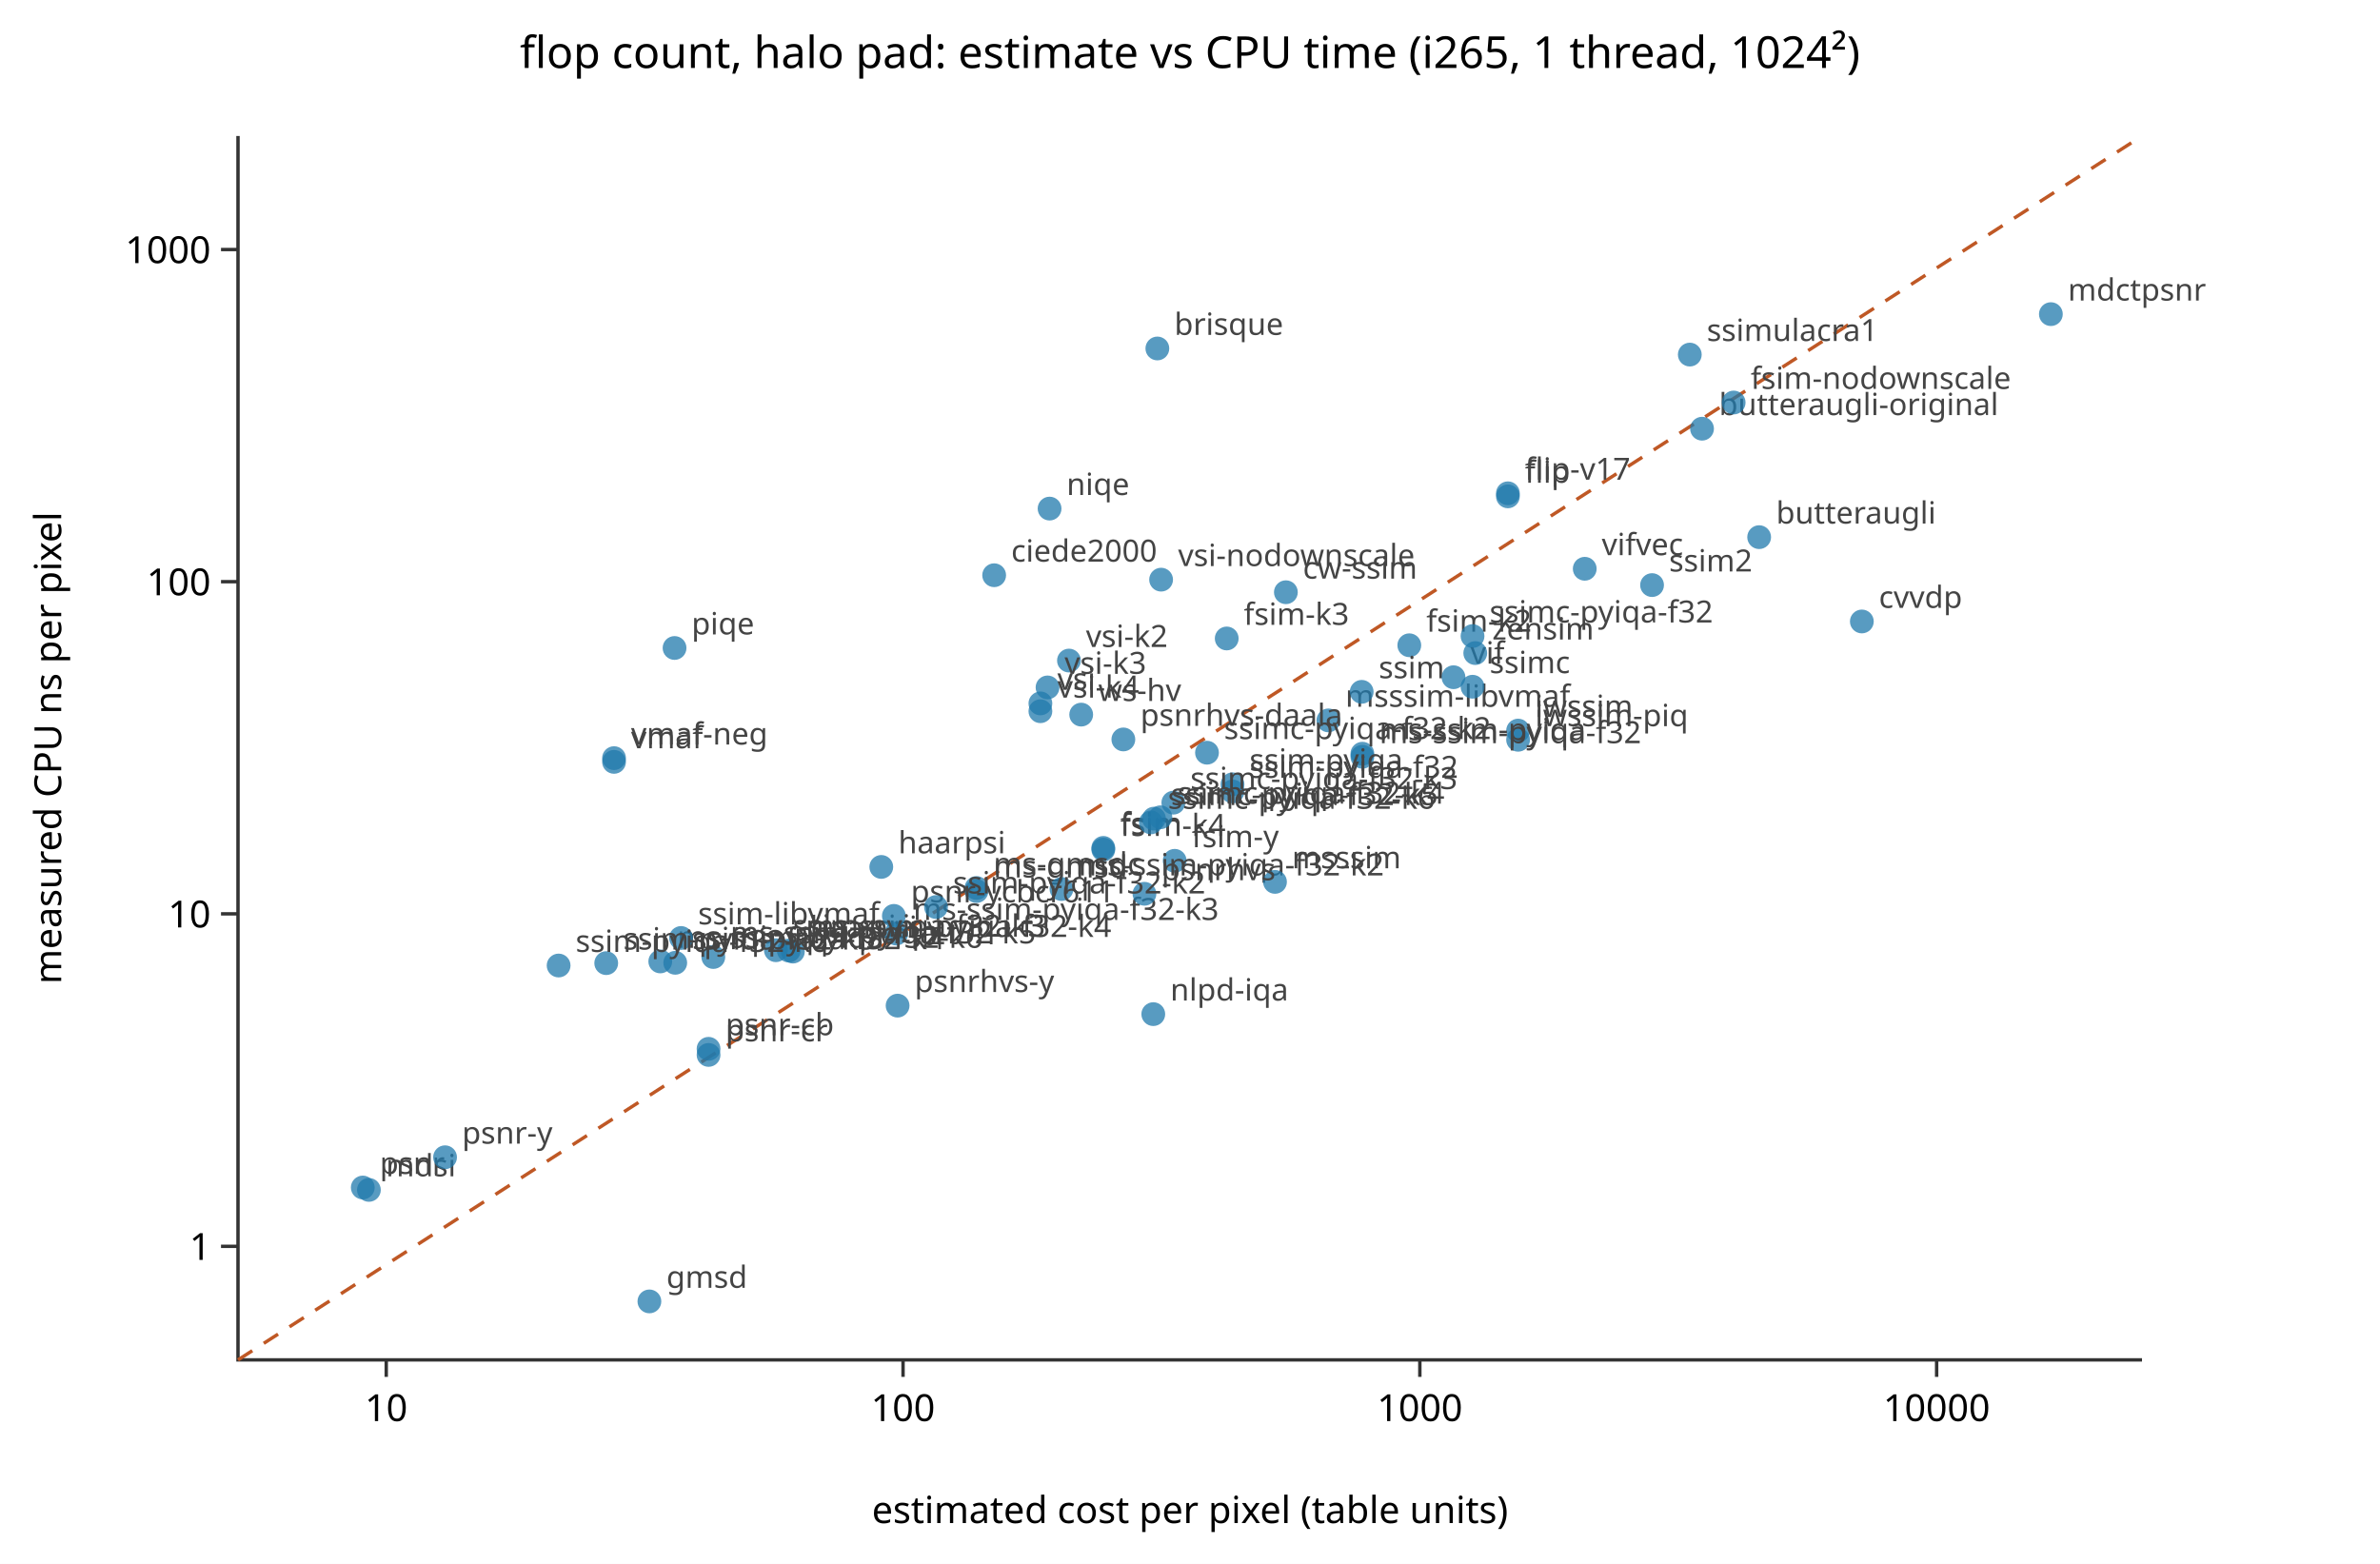
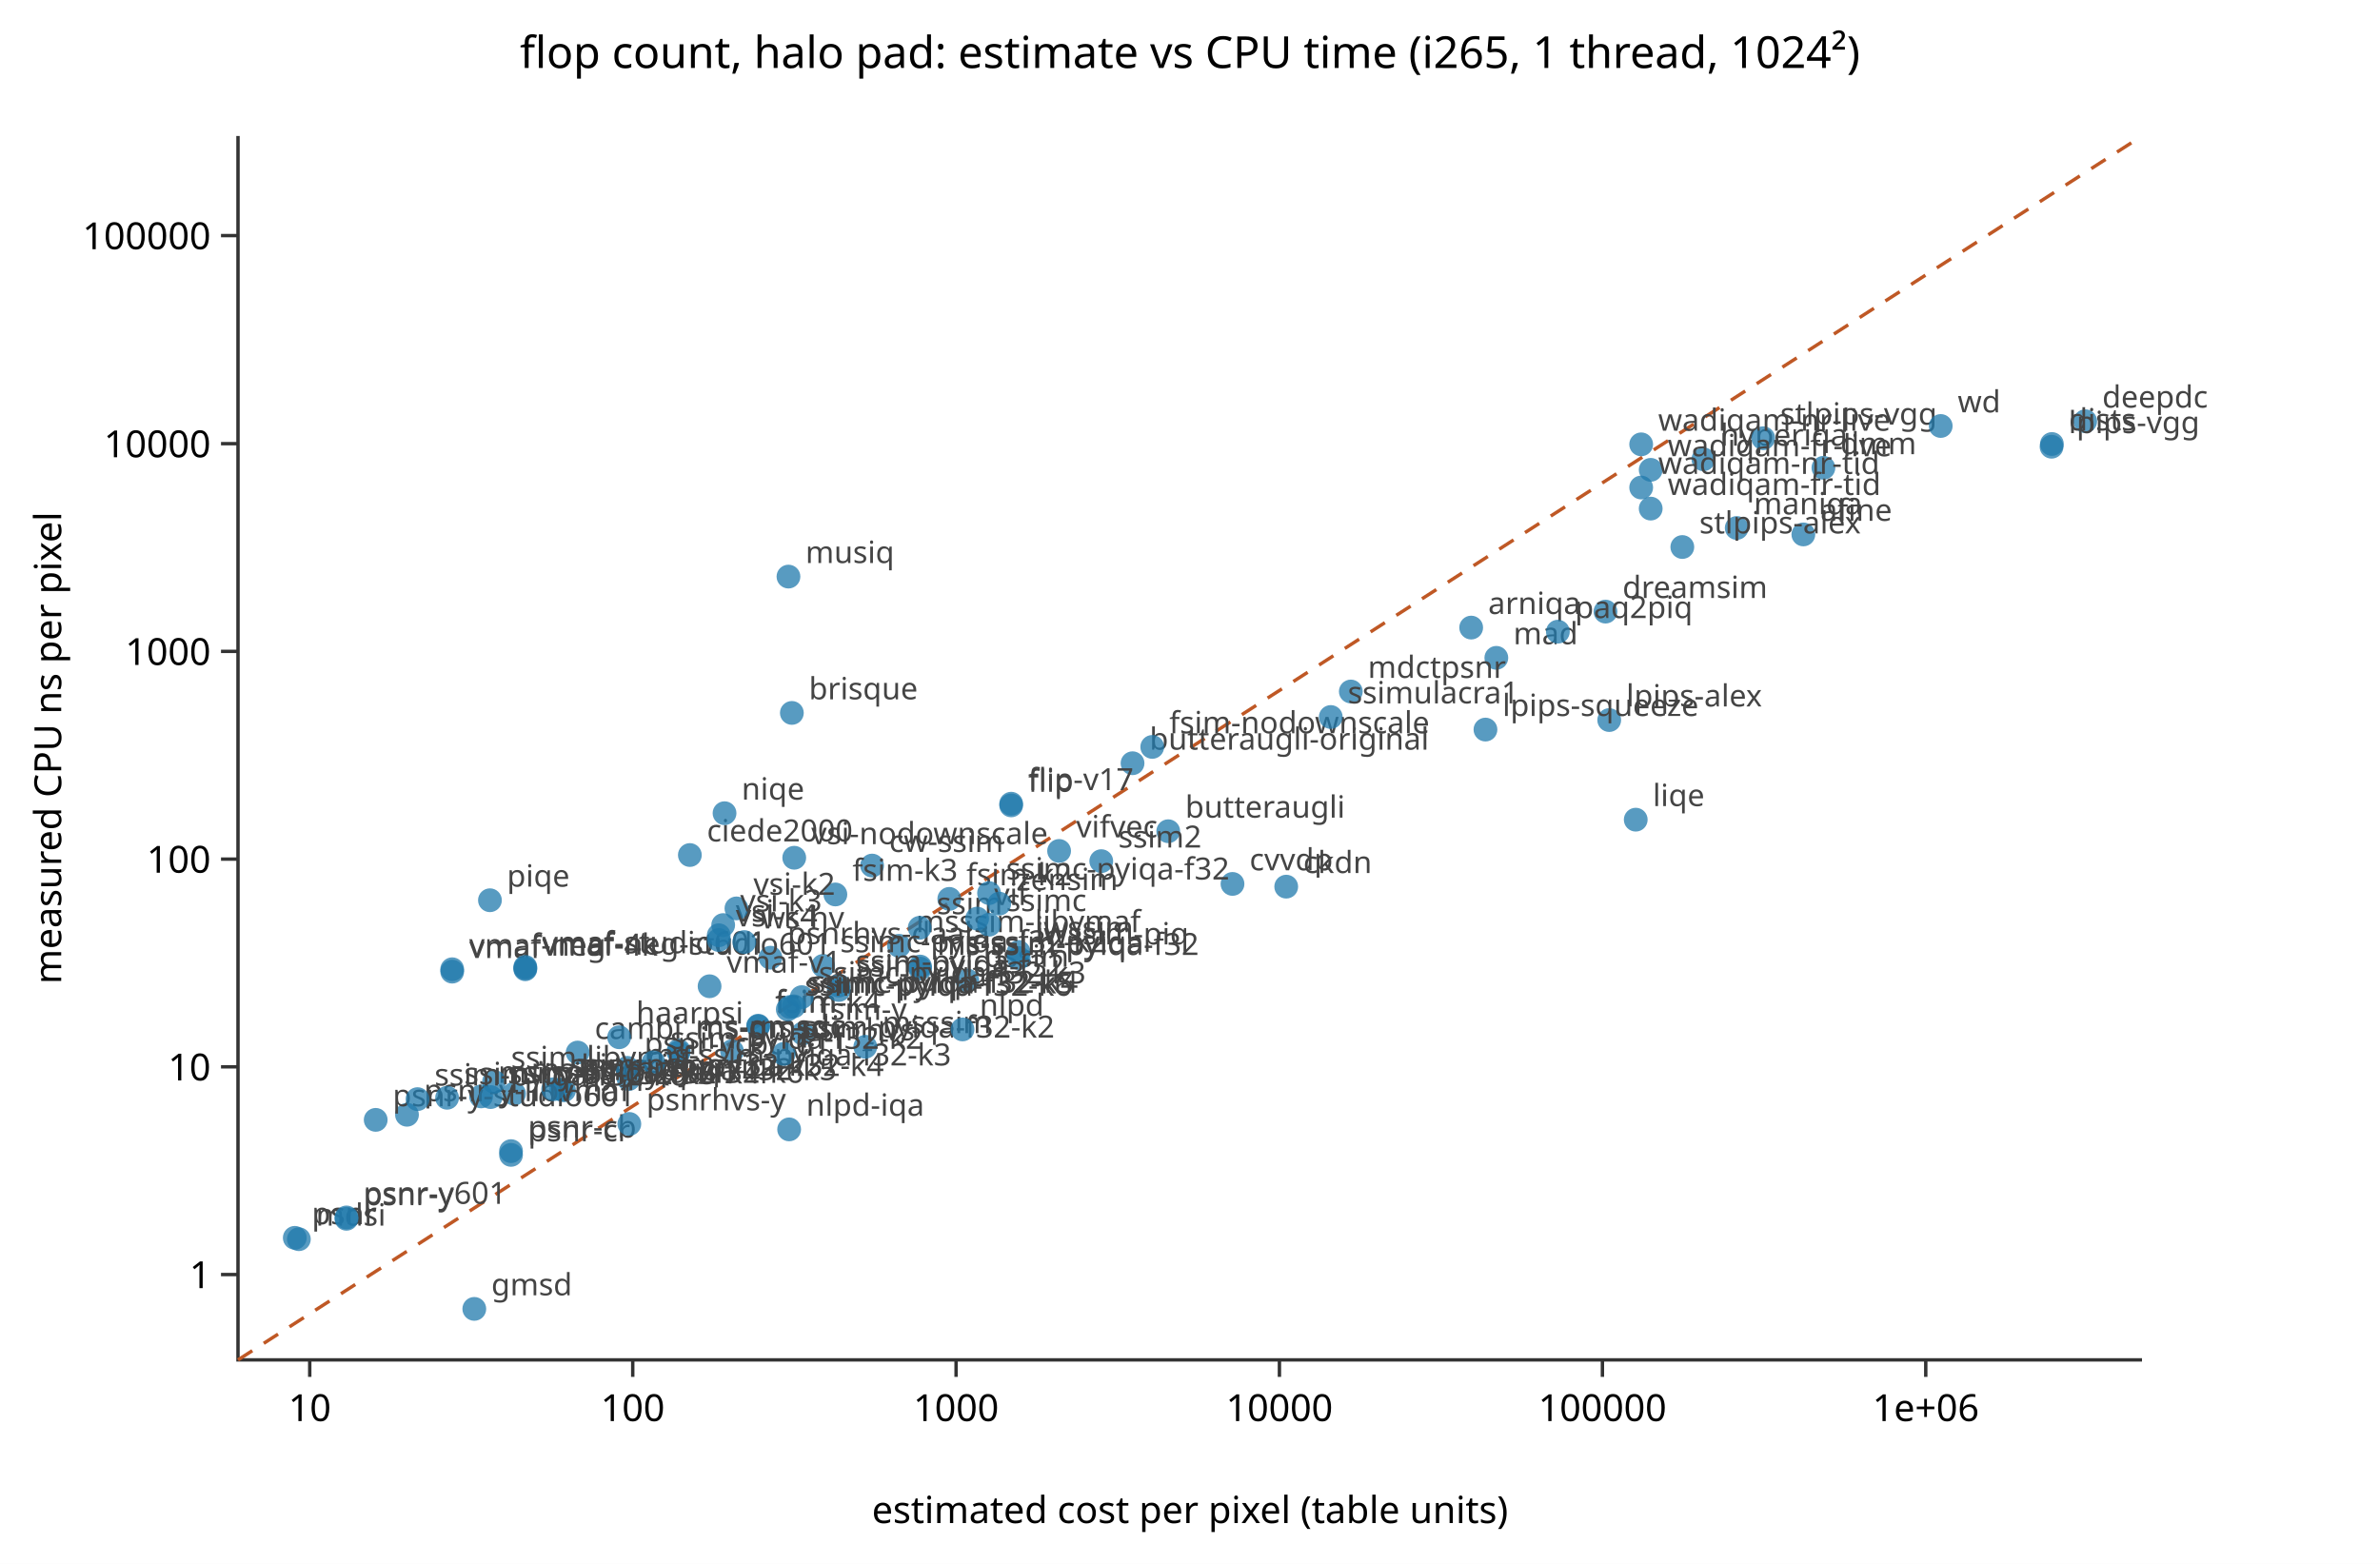
<svg xmlns="http://www.w3.org/2000/svg" viewBox="0 0 700 460" font-family="sans-serif" font-size="11">
  <rect width="700" height="460" fill="white" />
  <text x="350" y="20" text-anchor="middle" font-size="13">flop count, halo pad: estimate vs CPU time (i265, 1 thread, 1024²)</text>
  <path d="M70 40V400H630" fill="none" stroke="#333" />
-   <path d="M113.6 400v5" stroke="#333" />
-   <text x="113.6" y="418" text-anchor="middle">10</text>
-   <path d="M265.6 400v5" stroke="#333" />
-   <text x="265.6" y="418" text-anchor="middle">100</text>
-   <path d="M417.6 400v5" stroke="#333" />
-   <text x="417.6" y="418" text-anchor="middle">1000</text>
-   <path d="M569.6 400v5" stroke="#333" />
-   <text x="569.6" y="418" text-anchor="middle">10000</text>
-   <path d="M65 366.6h5" stroke="#333" />
-   <text x="62" y="370.6" text-anchor="end">1</text>
-   <path d="M65 268.8h5" stroke="#333" />
-   <text x="62" y="272.8" text-anchor="end">10</text>
-   <path d="M65 171.1h5" stroke="#333" />
-   <text x="62" y="175.1" text-anchor="end">100</text>
-   <path d="M65 73.4h5" stroke="#333" />
-   <text x="62" y="77.4" text-anchor="end">1000</text>
+   <path d="M91.1 400v5" stroke="#333" />
+   <text x="91.1" y="418" text-anchor="middle">10</text>
+   <path d="M186.1 400v5" stroke="#333" />
+   <text x="186.1" y="418" text-anchor="middle">100</text>
+   <path d="M281.2 400v5" stroke="#333" />
+   <text x="281.2" y="418" text-anchor="middle">1000</text>
+   <path d="M376.3 400v5" stroke="#333" />
+   <text x="376.3" y="418" text-anchor="middle">10000</text>
+   <path d="M471.3 400v5" stroke="#333" />
+   <text x="471.3" y="418" text-anchor="middle">100000</text>
+   <path d="M566.4 400v5" stroke="#333" />
+   <text x="566.4" y="418" text-anchor="middle">1e+06</text>
+   <path d="M65 374.9h5" stroke="#333" />
+   <text x="62" y="378.9" text-anchor="end">1</text>
+   <path d="M65 313.8h5" stroke="#333" />
+   <text x="62" y="317.8" text-anchor="end">10</text>
+   <path d="M65 252.7h5" stroke="#333" />
+   <text x="62" y="256.7" text-anchor="end">100</text>
+   <path d="M65 191.6h5" stroke="#333" />
+   <text x="62" y="195.6" text-anchor="end">1000</text>
+   <path d="M65 130.5h5" stroke="#333" />
+   <text x="62" y="134.5" text-anchor="end">10000</text>
+   <path d="M65 69.3h5" stroke="#333" />
+   <text x="62" y="73.3" text-anchor="end">100000</text>
  <path d="M70.0 400.0L630.0 40.0" stroke="#bf5825" stroke-dasharray="5 4" />
-   <circle cx="340.4" cy="102.5" r="3.5" fill="#2179ac" fill-opacity=".75" />
-   <text x="345.4" y="98.5" font-size="9" fill="#444">brisque</text>
-   <circle cx="517.4" cy="158.0" r="3.5" fill="#2179ac" fill-opacity=".75" />
-   <text x="522.4" y="154.0" font-size="9" fill="#444">butteraugli</text>
-   <circle cx="500.6" cy="126.1" r="3.5" fill="#2179ac" fill-opacity=".75" />
-   <text x="505.6" y="122.1" font-size="9" fill="#444">butteraugli-original</text>
-   <circle cx="292.4" cy="169.2" r="3.5" fill="#2179ac" fill-opacity=".75" />
-   <text x="297.4" y="165.2" font-size="9" fill="#444">ciede2000</text>
-   <circle cx="547.6" cy="182.8" r="3.5" fill="#2179ac" fill-opacity=".75" />
-   <text x="552.6" y="178.8" font-size="9" fill="#444">cvvdp</text>
-   <circle cx="378.2" cy="174.2" r="3.5" fill="#2179ac" fill-opacity=".75" />
-   <text x="383.2" y="170.2" font-size="9" fill="#444">cw-ssim</text>
-   <circle cx="443.5" cy="146.0" r="3.5" fill="#2179ac" fill-opacity=".75" />
-   <text x="448.5" y="142.0" font-size="9" fill="#444">flip</text>
-   <circle cx="443.5" cy="145.1" r="3.5" fill="#2179ac" fill-opacity=".75" />
-   <text x="448.5" y="141.1" font-size="9" fill="#444">flip-v17</text>
-   <circle cx="324.5" cy="249.4" r="3.5" fill="#2179ac" fill-opacity=".75" />
-   <text x="329.5" y="245.4" font-size="9" fill="#444">fsim</text>
-   <circle cx="414.5" cy="189.8" r="3.5" fill="#2179ac" fill-opacity=".75" />
-   <text x="419.5" y="185.8" font-size="9" fill="#444">fsim-k2</text>
-   <circle cx="360.8" cy="187.8" r="3.5" fill="#2179ac" fill-opacity=".75" />
-   <text x="365.8" y="183.8" font-size="9" fill="#444">fsim-k3</text>
-   <circle cx="324.5" cy="249.9" r="3.5" fill="#2179ac" fill-opacity=".75" />
-   <text x="329.5" y="245.9" font-size="9" fill="#444">fsim-k4</text>
-   <circle cx="509.9" cy="118.4" r="3.5" fill="#2179ac" fill-opacity=".75" />
-   <text x="514.9" y="114.4" font-size="9" fill="#444">fsim-nodownscale</text>
-   <circle cx="345.5" cy="253.2" r="3.5" fill="#2179ac" fill-opacity=".75" />
-   <text x="350.5" y="249.2" font-size="9" fill="#444">fsim-y</text>
-   <circle cx="191.0" cy="382.8" r="3.5" fill="#2179ac" fill-opacity=".75" />
-   <text x="196.0" y="378.8" font-size="9" fill="#444">gmsd</text>
-   <circle cx="259.2" cy="255.0" r="3.5" fill="#2179ac" fill-opacity=".75" />
-   <text x="264.2" y="251.0" font-size="9" fill="#444">haarpsi</text>
-   <circle cx="233.2" cy="279.9" r="3.5" fill="#2179ac" fill-opacity=".75" />
-   <text x="238.2" y="275.9" font-size="9" fill="#444">haarpsi-y</text>
-   <circle cx="446.5" cy="214.9" r="3.5" fill="#2179ac" fill-opacity=".75" />
-   <text x="451.5" y="210.9" font-size="9" fill="#444">iwssim</text>
-   <circle cx="446.5" cy="217.6" r="3.5" fill="#2179ac" fill-opacity=".75" />
-   <text x="451.5" y="213.6" font-size="9" fill="#444">iwssim-piq</text>
-   <circle cx="603.2" cy="92.4" r="3.5" fill="#2179ac" fill-opacity=".75" />
-   <text x="608.2" y="88.4" font-size="9" fill="#444">mdctpsnr</text>
-   <circle cx="108.5" cy="350.0" r="3.5" fill="#2179ac" fill-opacity=".75" />
-   <text x="113.5" y="346.0" font-size="9" fill="#444">mdsi</text>
-   <circle cx="287.2" cy="262.1" r="3.5" fill="#2179ac" fill-opacity=".75" />
-   <text x="292.2" y="258.1" font-size="9" fill="#444">ms-gmsd</text>
-   <circle cx="287.2" cy="261.2" r="3.5" fill="#2179ac" fill-opacity=".75" />
-   <text x="292.2" y="257.2" font-size="9" fill="#444">ms-gmsdc</text>
-   <circle cx="400.7" cy="221.7" r="3.5" fill="#2179ac" fill-opacity=".75" />
-   <text x="405.7" y="217.7" font-size="9" fill="#444">ms-ssim-pyiqa</text>
-   <circle cx="400.7" cy="222.6" r="3.5" fill="#2179ac" fill-opacity=".75" />
-   <text x="405.7" y="218.6" font-size="9" fill="#444">ms-ssim-pyiqa-f32</text>
-   <circle cx="312.2" cy="261.5" r="3.5" fill="#2179ac" fill-opacity=".75" />
-   <text x="317.2" y="257.5" font-size="9" fill="#444">ms-ssim-pyiqa-f32-k2</text>
-   <circle cx="263.6" cy="274.6" r="3.5" fill="#2179ac" fill-opacity=".75" />
-   <text x="268.6" y="270.6" font-size="9" fill="#444">ms-ssim-pyiqa-f32-k3</text>
-   <circle cx="232.0" cy="279.6" r="3.5" fill="#2179ac" fill-opacity=".75" />
-   <text x="237.0" y="275.6" font-size="9" fill="#444">ms-ssim-pyiqa-f32-k4</text>
-   <circle cx="209.8" cy="281.5" r="3.5" fill="#2179ac" fill-opacity=".75" />
-   <text x="214.8" y="277.5" font-size="9" fill="#444">ms-ssim-pyiqa-f32-k5</text>
-   <circle cx="194.2" cy="282.8" r="3.5" fill="#2179ac" fill-opacity=".75" />
-   <text x="199.2" y="278.8" font-size="9" fill="#444">ms-ssim-pyiqa-f32-k6</text>
-   <circle cx="375.0" cy="259.4" r="3.5" fill="#2179ac" fill-opacity=".75" />
-   <text x="380.0" y="255.4" font-size="9" fill="#444">msssim</text>
-   <circle cx="390.7" cy="211.9" r="3.5" fill="#2179ac" fill-opacity=".75" />
-   <text x="395.7" y="207.9" font-size="9" fill="#444">msssim-libvmaf</text>
-   <circle cx="308.7" cy="149.6" r="3.5" fill="#2179ac" fill-opacity=".75" />
-   <text x="313.7" y="145.6" font-size="9" fill="#444">niqe</text>
-   <circle cx="339.2" cy="298.3" r="3.5" fill="#2179ac" fill-opacity=".75" />
-   <text x="344.2" y="294.3" font-size="9" fill="#444">nlpd-iqa</text>
-   <circle cx="198.4" cy="190.6" r="3.5" fill="#2179ac" fill-opacity=".75" />
-   <text x="203.4" y="186.6" font-size="9" fill="#444">piqe</text>
-   <circle cx="106.7" cy="349.3" r="3.5" fill="#2179ac" fill-opacity=".75" />
-   <text x="111.7" y="345.3" font-size="9" fill="#444">psnr</text>
-   <circle cx="208.4" cy="308.5" r="3.5" fill="#2179ac" fill-opacity=".75" />
-   <text x="213.4" y="304.5" font-size="9" fill="#444">psnr-cb</text>
-   <circle cx="208.4" cy="310.3" r="3.5" fill="#2179ac" fill-opacity=".75" />
-   <text x="213.4" y="306.3" font-size="9" fill="#444">psnr-cr</text>
-   <circle cx="130.9" cy="340.4" r="3.5" fill="#2179ac" fill-opacity=".75" />
-   <text x="135.9" y="336.4" font-size="9" fill="#444">psnr-y</text>
-   <circle cx="262.9" cy="269.4" r="3.5" fill="#2179ac" fill-opacity=".75" />
-   <text x="267.9" y="265.4" font-size="9" fill="#444">psnr-ycbcr611</text>
-   <circle cx="336.6" cy="262.9" r="3.5" fill="#2179ac" fill-opacity=".75" />
-   <text x="341.6" y="258.9" font-size="9" fill="#444">psnrhvs</text>
-   <circle cx="330.4" cy="217.5" r="3.5" fill="#2179ac" fill-opacity=".75" />
-   <text x="335.4" y="213.5" font-size="9" fill="#444">psnrhvs-daala</text>
-   <circle cx="264.0" cy="295.8" r="3.5" fill="#2179ac" fill-opacity=".75" />
-   <text x="269.0" y="291.8" font-size="9" fill="#444">psnrhvs-y</text>
-   <circle cx="400.5" cy="203.5" r="3.5" fill="#2179ac" fill-opacity=".75" />
-   <text x="405.5" y="199.5" font-size="9" fill="#444">ssim</text>
-   <circle cx="200.3" cy="275.9" r="3.5" fill="#2179ac" fill-opacity=".75" />
-   <text x="205.3" y="271.9" font-size="9" fill="#444">ssim-libvmaf</text>
-   <circle cx="362.5" cy="230.7" r="3.5" fill="#2179ac" fill-opacity=".75" />
-   <text x="367.5" y="226.7" font-size="9" fill="#444">ssim-pyiqa</text>
-   <circle cx="362.5" cy="232.8" r="3.5" fill="#2179ac" fill-opacity=".75" />
-   <text x="367.5" y="228.8" font-size="9" fill="#444">ssim-pyiqa-f32</text>
-   <circle cx="275.3" cy="266.8" r="3.5" fill="#2179ac" fill-opacity=".75" />
-   <text x="280.3" y="262.8" font-size="9" fill="#444">ssim-pyiqa-f32-k2</text>
-   <circle cx="228.2" cy="279.5" r="3.5" fill="#2179ac" fill-opacity=".75" />
-   <text x="233.2" y="275.5" font-size="9" fill="#444">ssim-pyiqa-f32-k3</text>
-   <circle cx="198.6" cy="283.2" r="3.5" fill="#2179ac" fill-opacity=".75" />
-   <text x="203.6" y="279.2" font-size="9" fill="#444">ssim-pyiqa-f32-k4</text>
-   <circle cx="178.3" cy="283.3" r="3.5" fill="#2179ac" fill-opacity=".75" />
-   <text x="183.3" y="279.3" font-size="9" fill="#444">ssim-pyiqa-f32-k5</text>
-   <circle cx="164.3" cy="284.0" r="3.5" fill="#2179ac" fill-opacity=".75" />
-   <text x="169.3" y="280.0" font-size="9" fill="#444">ssim-pyiqa-f32-k6</text>
-   <circle cx="485.9" cy="172.1" r="3.5" fill="#2179ac" fill-opacity=".75" />
-   <text x="490.9" y="168.1" font-size="9" fill="#444">ssim2</text>
-   <circle cx="433.1" cy="202.0" r="3.5" fill="#2179ac" fill-opacity=".75" />
-   <text x="438.1" y="198.0" font-size="9" fill="#444">ssimc</text>
-   <circle cx="433.1" cy="187.1" r="3.5" fill="#2179ac" fill-opacity=".75" />
-   <text x="438.1" y="183.1" font-size="9" fill="#444">ssimc-pyiqa-f32</text>
-   <circle cx="355.0" cy="221.4" r="3.5" fill="#2179ac" fill-opacity=".75" />
-   <text x="360.0" y="217.4" font-size="9" fill="#444">ssimc-pyiqa-f32-k2</text>
-   <circle cx="345.1" cy="236.1" r="3.5" fill="#2179ac" fill-opacity=".75" />
-   <text x="350.1" y="232.1" font-size="9" fill="#444">ssimc-pyiqa-f32-k3</text>
-   <circle cx="341.3" cy="240.4" r="3.5" fill="#2179ac" fill-opacity=".75" />
-   <text x="346.3" y="236.4" font-size="9" fill="#444">ssimc-pyiqa-f32-k4</text>
-   <circle cx="339.4" cy="240.8" r="3.5" fill="#2179ac" fill-opacity=".75" />
-   <text x="344.4" y="236.8" font-size="9" fill="#444">ssimc-pyiqa-f32-k5</text>
-   <circle cx="338.5" cy="241.9" r="3.5" fill="#2179ac" fill-opacity=".75" />
-   <text x="343.5" y="237.9" font-size="9" fill="#444">ssimc-pyiqa-f32-k6</text>
-   <circle cx="497.0" cy="104.3" r="3.5" fill="#2179ac" fill-opacity=".75" />
-   <text x="502.0" y="100.3" font-size="9" fill="#444">ssimulacra1</text>
-   <circle cx="427.5" cy="199.2" r="3.5" fill="#2179ac" fill-opacity=".75" />
-   <text x="432.5" y="195.2" font-size="9" fill="#444">vif</text>
-   <circle cx="466.1" cy="167.3" r="3.5" fill="#2179ac" fill-opacity=".75" />
-   <text x="471.1" y="163.3" font-size="9" fill="#444">vifvec</text>
-   <circle cx="180.6" cy="224.1" r="3.5" fill="#2179ac" fill-opacity=".75" />
-   <text x="185.6" y="220.1" font-size="9" fill="#444">vmaf</text>
-   <circle cx="180.6" cy="223.0" r="3.5" fill="#2179ac" fill-opacity=".75" />
-   <text x="185.6" y="219.0" font-size="9" fill="#444">vmaf-neg</text>
-   <circle cx="306.0" cy="206.9" r="3.5" fill="#2179ac" fill-opacity=".75" />
-   <text x="311.0" y="202.9" font-size="9" fill="#444">vsi</text>
-   <circle cx="314.4" cy="194.3" r="3.5" fill="#2179ac" fill-opacity=".75" />
-   <text x="319.4" y="190.3" font-size="9" fill="#444">vsi-k2</text>
-   <circle cx="308.1" cy="202.2" r="3.5" fill="#2179ac" fill-opacity=".75" />
-   <text x="313.1" y="198.2" font-size="9" fill="#444">vsi-k3</text>
-   <circle cx="306.0" cy="209.2" r="3.5" fill="#2179ac" fill-opacity=".75" />
-   <text x="311.0" y="205.2" font-size="9" fill="#444">vsi-k4</text>
-   <circle cx="341.5" cy="170.5" r="3.5" fill="#2179ac" fill-opacity=".75" />
-   <text x="346.5" y="166.5" font-size="9" fill="#444">vsi-nodownscale</text>
-   <circle cx="318.0" cy="210.2" r="3.5" fill="#2179ac" fill-opacity=".75" />
-   <text x="323.0" y="206.2" font-size="9" fill="#444">ws-hv</text>
-   <circle cx="433.9" cy="192.1" r="3.5" fill="#2179ac" fill-opacity=".75" />
-   <text x="438.9" y="188.1" font-size="9" fill="#444">zensim</text>
+   <circle cx="530.4" cy="157.2" r="3.5" fill="#2179ac" fill-opacity=".75" />
+   <text x="535.4" y="153.2" font-size="9" fill="#444">afine</text>
+   <circle cx="432.7" cy="184.6" r="3.5" fill="#2179ac" fill-opacity=".75" />
+   <text x="437.7" y="180.6" font-size="9" fill="#444">arniqa</text>
+   <circle cx="232.9" cy="209.7" r="3.5" fill="#2179ac" fill-opacity=".75" />
+   <text x="237.9" y="205.7" font-size="9" fill="#444">brisque</text>
+   <circle cx="343.6" cy="244.5" r="3.5" fill="#2179ac" fill-opacity=".75" />
+   <text x="348.6" y="240.5" font-size="9" fill="#444">butteraugli</text>
+   <circle cx="333.1" cy="224.5" r="3.5" fill="#2179ac" fill-opacity=".75" />
+   <text x="338.1" y="220.5" font-size="9" fill="#444">butteraugli-original</text>
+   <circle cx="169.9" cy="309.6" r="3.5" fill="#2179ac" fill-opacity=".75" />
+   <text x="174.9" y="305.6" font-size="9" fill="#444">cambi</text>
+   <circle cx="202.9" cy="251.5" r="3.5" fill="#2179ac" fill-opacity=".75" />
+   <text x="207.9" y="247.5" font-size="9" fill="#444">ciede2000</text>
+   <circle cx="378.3" cy="260.8" r="3.5" fill="#2179ac" fill-opacity=".75" />
+   <text x="383.3" y="256.8" font-size="9" fill="#444">ckdn</text>
+   <circle cx="362.5" cy="260.0" r="3.5" fill="#2179ac" fill-opacity=".75" />
+   <text x="367.5" y="256.0" font-size="9" fill="#444">cvvdp</text>
+   <circle cx="256.5" cy="254.6" r="3.5" fill="#2179ac" fill-opacity=".75" />
+   <text x="261.5" y="250.6" font-size="9" fill="#444">cw-ssim</text>
+   <circle cx="613.3" cy="123.9" r="3.5" fill="#2179ac" fill-opacity=".75" />
+   <text x="618.3" y="119.9" font-size="9" fill="#444">deepdc</text>
+   <circle cx="603.5" cy="130.6" r="3.5" fill="#2179ac" fill-opacity=".75" />
+   <text x="608.5" y="126.6" font-size="9" fill="#444">dists</text>
+   <circle cx="536.3" cy="137.6" r="3.5" fill="#2179ac" fill-opacity=".75" />
+   <text x="541.3" y="133.6" font-size="9" fill="#444">dmm</text>
+   <circle cx="472.2" cy="179.9" r="3.5" fill="#2179ac" fill-opacity=".75" />
+   <text x="477.2" y="175.9" font-size="9" fill="#444">dreamsim</text>
+   <circle cx="284.5" cy="288.4" r="3.5" fill="#2179ac" fill-opacity=".75" />
+   <text x="289.5" y="284.4" font-size="9" fill="#444">dssim</text>
+   <circle cx="297.4" cy="236.9" r="3.5" fill="#2179ac" fill-opacity=".75" />
+   <text x="302.4" y="232.9" font-size="9" fill="#444">flip</text>
+   <circle cx="297.4" cy="236.4" r="3.5" fill="#2179ac" fill-opacity=".75" />
+   <text x="302.4" y="232.4" font-size="9" fill="#444">flip-v17</text>
+   <circle cx="223.0" cy="301.7" r="3.5" fill="#2179ac" fill-opacity=".75" />
+   <text x="228.0" y="297.7" font-size="9" fill="#444">fsim</text>
+   <circle cx="279.2" cy="264.4" r="3.5" fill="#2179ac" fill-opacity=".75" />
+   <text x="284.2" y="260.4" font-size="9" fill="#444">fsim-k2</text>
+   <circle cx="245.7" cy="263.1" r="3.5" fill="#2179ac" fill-opacity=".75" />
+   <text x="250.7" y="259.1" font-size="9" fill="#444">fsim-k3</text>
+   <circle cx="223.0" cy="301.9" r="3.5" fill="#2179ac" fill-opacity=".75" />
+   <text x="228.0" y="297.9" font-size="9" fill="#444">fsim-k4</text>
+   <circle cx="338.9" cy="219.7" r="3.5" fill="#2179ac" fill-opacity=".75" />
+   <text x="343.9" y="215.7" font-size="9" fill="#444">fsim-nodownscale</text>
+   <circle cx="236.1" cy="304.0" r="3.5" fill="#2179ac" fill-opacity=".75" />
+   <text x="241.1" y="300.0" font-size="9" fill="#444">fsim-y</text>
+   <circle cx="139.5" cy="385.0" r="3.5" fill="#2179ac" fill-opacity=".75" />
+   <text x="144.5" y="381.0" font-size="9" fill="#444">gmsd</text>
+   <circle cx="182.1" cy="305.1" r="3.5" fill="#2179ac" fill-opacity=".75" />
+   <text x="187.1" y="301.1" font-size="9" fill="#444">haarpsi</text>
+   <circle cx="165.9" cy="320.7" r="3.5" fill="#2179ac" fill-opacity=".75" />
+   <text x="170.9" y="316.7" font-size="9" fill="#444">haarpsi-y</text>
+   <circle cx="501.0" cy="135.1" r="3.5" fill="#2179ac" fill-opacity=".75" />
+   <text x="506.0" y="131.1" font-size="9" fill="#444">hyperiqa</text>
+   <circle cx="299.6" cy="280.0" r="3.5" fill="#2179ac" fill-opacity=".75" />
+   <text x="304.6" y="276.0" font-size="9" fill="#444">iwssim</text>
+   <circle cx="299.6" cy="281.8" r="3.5" fill="#2179ac" fill-opacity=".75" />
+   <text x="304.6" y="277.8" font-size="9" fill="#444">iwssim-piq</text>
+   <circle cx="481.1" cy="241.1" r="3.5" fill="#2179ac" fill-opacity=".75" />
+   <text x="486.1" y="237.1" font-size="9" fill="#444">liqe</text>
+   <circle cx="473.3" cy="211.8" r="3.5" fill="#2179ac" fill-opacity=".75" />
+   <text x="478.3" y="207.8" font-size="9" fill="#444">lpips-alex</text>
+   <circle cx="436.9" cy="214.6" r="3.5" fill="#2179ac" fill-opacity=".75" />
+   <text x="441.9" y="210.6" font-size="9" fill="#444">lpips-squeeze</text>
+   <circle cx="603.4" cy="131.4" r="3.5" fill="#2179ac" fill-opacity=".75" />
+   <text x="608.4" y="127.4" font-size="9" fill="#444">lpips-vgg</text>
+   <circle cx="440.1" cy="193.5" r="3.5" fill="#2179ac" fill-opacity=".75" />
+   <text x="445.1" y="189.5" font-size="9" fill="#444">mad</text>
+   <circle cx="510.8" cy="155.3" r="3.5" fill="#2179ac" fill-opacity=".75" />
+   <text x="515.8" y="151.3" font-size="9" fill="#444">maniqa</text>
+   <circle cx="397.3" cy="203.4" r="3.5" fill="#2179ac" fill-opacity=".75" />
+   <text x="402.3" y="199.4" font-size="9" fill="#444">mdctpsnr</text>
+   <circle cx="87.9" cy="364.5" r="3.5" fill="#2179ac" fill-opacity=".75" />
+   <text x="92.9" y="360.5" font-size="9" fill="#444">mdsi</text>
+   <circle cx="199.6" cy="309.6" r="3.5" fill="#2179ac" fill-opacity=".75" />
+   <text x="204.6" y="305.6" font-size="9" fill="#444">ms-gmsd</text>
+   <circle cx="199.6" cy="309.0" r="3.5" fill="#2179ac" fill-opacity=".75" />
+   <text x="204.6" y="305.0" font-size="9" fill="#444">ms-gmsdc</text>
+   <circle cx="270.6" cy="284.3" r="3.5" fill="#2179ac" fill-opacity=".75" />
+   <text x="275.6" y="280.3" font-size="9" fill="#444">ms-ssim-pyiqa</text>
+   <circle cx="270.6" cy="284.9" r="3.5" fill="#2179ac" fill-opacity=".75" />
+   <text x="275.6" y="280.9" font-size="9" fill="#444">ms-ssim-pyiqa-f32</text>
+   <circle cx="215.3" cy="309.2" r="3.5" fill="#2179ac" fill-opacity=".75" />
+   <text x="220.3" y="305.2" font-size="9" fill="#444">ms-ssim-pyiqa-f32-k2</text>
+   <circle cx="184.9" cy="317.4" r="3.5" fill="#2179ac" fill-opacity=".75" />
+   <text x="189.9" y="313.4" font-size="9" fill="#444">ms-ssim-pyiqa-f32-k3</text>
+   <circle cx="165.1" cy="320.5" r="3.5" fill="#2179ac" fill-opacity=".75" />
+   <text x="170.1" y="316.5" font-size="9" fill="#444">ms-ssim-pyiqa-f32-k4</text>
+   <circle cx="151.2" cy="321.7" r="3.5" fill="#2179ac" fill-opacity=".75" />
+   <text x="156.2" y="317.7" font-size="9" fill="#444">ms-ssim-pyiqa-f32-k5</text>
+   <circle cx="141.5" cy="322.5" r="3.5" fill="#2179ac" fill-opacity=".75" />
+   <text x="146.5" y="318.5" font-size="9" fill="#444">ms-ssim-pyiqa-f32-k6</text>
+   <circle cx="254.5" cy="307.9" r="3.5" fill="#2179ac" fill-opacity=".75" />
+   <text x="259.5" y="303.9" font-size="9" fill="#444">msssim</text>
+   <circle cx="264.4" cy="278.2" r="3.5" fill="#2179ac" fill-opacity=".75" />
+   <text x="269.4" y="274.2" font-size="9" fill="#444">msssim-libvmaf</text>
+   <circle cx="231.9" cy="169.6" r="3.5" fill="#2179ac" fill-opacity=".75" />
+   <text x="236.9" y="165.6" font-size="9" fill="#444">musiq</text>
+   <circle cx="213.1" cy="239.2" r="3.5" fill="#2179ac" fill-opacity=".75" />
+   <text x="218.1" y="235.2" font-size="9" fill="#444">niqe</text>
+   <circle cx="283.1" cy="302.8" r="3.5" fill="#2179ac" fill-opacity=".75" />
+   <text x="288.1" y="298.8" font-size="9" fill="#444">nlpd</text>
+   <circle cx="232.1" cy="332.2" r="3.5" fill="#2179ac" fill-opacity=".75" />
+   <text x="237.1" y="328.2" font-size="9" fill="#444">nlpd-iqa</text>
+   <circle cx="458.2" cy="185.8" r="3.5" fill="#2179ac" fill-opacity=".75" />
+   <text x="463.2" y="181.8" font-size="9" fill="#444">paq2piq</text>
+   <circle cx="144.1" cy="264.8" r="3.5" fill="#2179ac" fill-opacity=".75" />
+   <text x="149.1" y="260.8" font-size="9" fill="#444">piqe</text>
+   <circle cx="86.7" cy="364.1" r="3.5" fill="#2179ac" fill-opacity=".75" />
+   <text x="91.7" y="360.1" font-size="9" fill="#444">psnr</text>
+   <circle cx="150.3" cy="338.6" r="3.5" fill="#2179ac" fill-opacity=".75" />
+   <text x="155.3" y="334.6" font-size="9" fill="#444">psnr-cb</text>
+   <circle cx="150.3" cy="339.7" r="3.5" fill="#2179ac" fill-opacity=".75" />
+   <text x="155.3" y="335.7" font-size="9" fill="#444">psnr-cr</text>
+   <circle cx="101.9" cy="358.5" r="3.5" fill="#2179ac" fill-opacity=".75" />
+   <text x="106.9" y="354.5" font-size="9" fill="#444">psnr-y</text>
+   <circle cx="119.7" cy="327.9" r="3.5" fill="#2179ac" fill-opacity=".75" />
+   <text x="124.7" y="323.9" font-size="9" fill="#444">psnr-y-libvmaf</text>
+   <circle cx="110.5" cy="329.4" r="3.5" fill="#2179ac" fill-opacity=".75" />
+   <text x="115.5" y="325.4" font-size="9" fill="#444">psnr-y-studio601</text>
+   <circle cx="101.9" cy="358.1" r="3.5" fill="#2179ac" fill-opacity=".75" />
+   <text x="106.9" y="354.1" font-size="9" fill="#444">psnr-y601</text>
+   <circle cx="184.5" cy="314.1" r="3.5" fill="#2179ac" fill-opacity=".75" />
+   <text x="189.5" y="310.1" font-size="9" fill="#444">psnr-ycbcr611</text>
+   <circle cx="230.5" cy="310.0" r="3.5" fill="#2179ac" fill-opacity=".75" />
+   <text x="235.5" y="306.0" font-size="9" fill="#444">psnrhvs</text>
+   <circle cx="226.6" cy="281.7" r="3.5" fill="#2179ac" fill-opacity=".75" />
+   <text x="231.6" y="277.7" font-size="9" fill="#444">psnrhvs-daala</text>
+   <circle cx="185.1" cy="330.6" r="3.5" fill="#2179ac" fill-opacity=".75" />
+   <text x="190.1" y="326.6" font-size="9" fill="#444">psnrhvs-y</text>
+   <circle cx="270.5" cy="272.9" r="3.5" fill="#2179ac" fill-opacity=".75" />
+   <text x="275.5" y="268.9" font-size="9" fill="#444">ssim</text>
+   <circle cx="145.3" cy="318.2" r="3.5" fill="#2179ac" fill-opacity=".75" />
+   <text x="150.3" y="314.2" font-size="9" fill="#444">ssim-libvmaf</text>
+   <circle cx="246.7" cy="289.9" r="3.5" fill="#2179ac" fill-opacity=".75" />
+   <text x="251.7" y="285.9" font-size="9" fill="#444">ssim-pyiqa</text>
+   <circle cx="246.7" cy="291.2" r="3.5" fill="#2179ac" fill-opacity=".75" />
+   <text x="251.7" y="287.2" font-size="9" fill="#444">ssim-pyiqa-f32</text>
+   <circle cx="192.2" cy="312.5" r="3.5" fill="#2179ac" fill-opacity=".75" />
+   <text x="197.2" y="308.5" font-size="9" fill="#444">ssim-pyiqa-f32-k2</text>
+   <circle cx="162.7" cy="320.4" r="3.5" fill="#2179ac" fill-opacity=".75" />
+   <text x="167.7" y="316.4" font-size="9" fill="#444">ssim-pyiqa-f32-k3</text>
+   <circle cx="144.3" cy="322.7" r="3.5" fill="#2179ac" fill-opacity=".75" />
+   <text x="149.3" y="318.7" font-size="9" fill="#444">ssim-pyiqa-f32-k4</text>
+   <circle cx="131.5" cy="322.9" r="3.5" fill="#2179ac" fill-opacity=".75" />
+   <text x="136.5" y="318.9" font-size="9" fill="#444">ssim-pyiqa-f32-k5</text>
+   <circle cx="122.8" cy="323.3" r="3.5" fill="#2179ac" fill-opacity=".75" />
+   <text x="127.8" y="319.3" font-size="9" fill="#444">ssim-pyiqa-f32-k6</text>
+   <circle cx="323.9" cy="253.3" r="3.5" fill="#2179ac" fill-opacity=".75" />
+   <text x="328.9" y="249.3" font-size="9" fill="#444">ssim2</text>
+   <circle cx="290.9" cy="272.0" r="3.5" fill="#2179ac" fill-opacity=".75" />
+   <text x="295.9" y="268.0" font-size="9" fill="#444">ssimc</text>
+   <circle cx="290.9" cy="262.7" r="3.5" fill="#2179ac" fill-opacity=".75" />
+   <text x="295.9" y="258.7" font-size="9" fill="#444">ssimc-pyiqa-f32</text>
+   <circle cx="242.1" cy="284.1" r="3.5" fill="#2179ac" fill-opacity=".75" />
+   <text x="247.1" y="280.1" font-size="9" fill="#444">ssimc-pyiqa-f32-k2</text>
+   <circle cx="235.8" cy="293.3" r="3.5" fill="#2179ac" fill-opacity=".75" />
+   <text x="240.8" y="289.3" font-size="9" fill="#444">ssimc-pyiqa-f32-k3</text>
+   <circle cx="233.5" cy="296.0" r="3.5" fill="#2179ac" fill-opacity=".75" />
+   <text x="238.5" y="292.0" font-size="9" fill="#444">ssimc-pyiqa-f32-k4</text>
+   <circle cx="232.3" cy="296.2" r="3.5" fill="#2179ac" fill-opacity=".75" />
+   <text x="237.3" y="292.2" font-size="9" fill="#444">ssimc-pyiqa-f32-k5</text>
+   <circle cx="231.7" cy="296.9" r="3.5" fill="#2179ac" fill-opacity=".75" />
+   <text x="236.7" y="292.9" font-size="9" fill="#444">ssimc-pyiqa-f32-k6</text>
+   <circle cx="391.4" cy="210.9" r="3.5" fill="#2179ac" fill-opacity=".75" />
+   <text x="396.4" y="206.9" font-size="9" fill="#444">ssimulacra1</text>
+   <circle cx="494.8" cy="160.9" r="3.5" fill="#2179ac" fill-opacity=".75" />
+   <text x="499.8" y="156.9" font-size="9" fill="#444">stlpips-alex</text>
+   <circle cx="518.6" cy="128.9" r="3.5" fill="#2179ac" fill-opacity=".75" />
+   <text x="523.6" y="124.9" font-size="9" fill="#444">stlpips-vgg</text>
+   <circle cx="287.4" cy="270.2" r="3.5" fill="#2179ac" fill-opacity=".75" />
+   <text x="292.4" y="266.2" font-size="9" fill="#444">vif</text>
+   <circle cx="311.5" cy="250.3" r="3.5" fill="#2179ac" fill-opacity=".75" />
+   <text x="316.5" y="246.3" font-size="9" fill="#444">vifvec</text>
+   <circle cx="133.0" cy="285.8" r="3.5" fill="#2179ac" fill-opacity=".75" />
+   <text x="138.0" y="281.8" font-size="9" fill="#444">vmaf</text>
+   <circle cx="154.5" cy="285.1" r="3.5" fill="#2179ac" fill-opacity=".75" />
+   <text x="159.5" y="281.1" font-size="9" fill="#444">vmaf-4k</text>
+   <circle cx="133.0" cy="285.1" r="3.5" fill="#2179ac" fill-opacity=".75" />
+   <text x="138.0" y="281.1" font-size="9" fill="#444">vmaf-neg</text>
+   <circle cx="154.5" cy="284.8" r="3.5" fill="#2179ac" fill-opacity=".75" />
+   <text x="159.5" y="280.8" font-size="9" fill="#444">vmaf-neg-studio601</text>
+   <circle cx="154.5" cy="284.4" r="3.5" fill="#2179ac" fill-opacity=".75" />
+   <text x="159.5" y="280.4" font-size="9" fill="#444">vmaf-studio601</text>
+   <circle cx="208.7" cy="290.1" r="3.5" fill="#2179ac" fill-opacity=".75" />
+   <text x="213.7" y="286.1" font-size="9" fill="#444">vmaf-v1</text>
+   <circle cx="211.4" cy="275.1" r="3.5" fill="#2179ac" fill-opacity=".75" />
+   <text x="216.4" y="271.1" font-size="9" fill="#444">vsi</text>
+   <circle cx="216.6" cy="267.2" r="3.5" fill="#2179ac" fill-opacity=".75" />
+   <text x="221.6" y="263.2" font-size="9" fill="#444">vsi-k2</text>
+   <circle cx="212.7" cy="272.1" r="3.5" fill="#2179ac" fill-opacity=".75" />
+   <text x="217.7" y="268.1" font-size="9" fill="#444">vsi-k3</text>
+   <circle cx="211.4" cy="276.5" r="3.5" fill="#2179ac" fill-opacity=".75" />
+   <text x="216.4" y="272.5" font-size="9" fill="#444">vsi-k4</text>
+   <circle cx="233.6" cy="252.3" r="3.5" fill="#2179ac" fill-opacity=".75" />
+   <text x="238.6" y="248.3" font-size="9" fill="#444">vsi-nodownscale</text>
+   <circle cx="485.5" cy="138.2" r="3.5" fill="#2179ac" fill-opacity=".75" />
+   <text x="490.5" y="134.2" font-size="9" fill="#444">wadiqam-fr-live</text>
+   <circle cx="485.5" cy="149.6" r="3.5" fill="#2179ac" fill-opacity=".75" />
+   <text x="490.5" y="145.6" font-size="9" fill="#444">wadiqam-fr-tid</text>
+   <circle cx="482.7" cy="130.7" r="3.5" fill="#2179ac" fill-opacity=".75" />
+   <text x="487.7" y="126.7" font-size="9" fill="#444">wadiqam-nr-live</text>
+   <circle cx="482.7" cy="143.4" r="3.5" fill="#2179ac" fill-opacity=".75" />
+   <text x="487.7" y="139.4" font-size="9" fill="#444">wadiqam-nr-tid</text>
+   <circle cx="570.8" cy="125.3" r="3.5" fill="#2179ac" fill-opacity=".75" />
+   <text x="575.8" y="121.3" font-size="9" fill="#444">wd</text>
+   <circle cx="218.9" cy="277.1" r="3.5" fill="#2179ac" fill-opacity=".75" />
+   <text x="223.9" y="273.1" font-size="9" fill="#444">ws-hv</text>
+   <circle cx="293.9" cy="265.8" r="3.5" fill="#2179ac" fill-opacity=".75" />
+   <text x="298.9" y="261.8" font-size="9" fill="#444">zensim</text>
  <text x="350" y="448" text-anchor="middle">estimated cost per pixel (table units)</text>
  <text x="18" y="220" text-anchor="middle" transform="rotate(-90 18 220)">measured CPU ns per pixel</text>
</svg>
